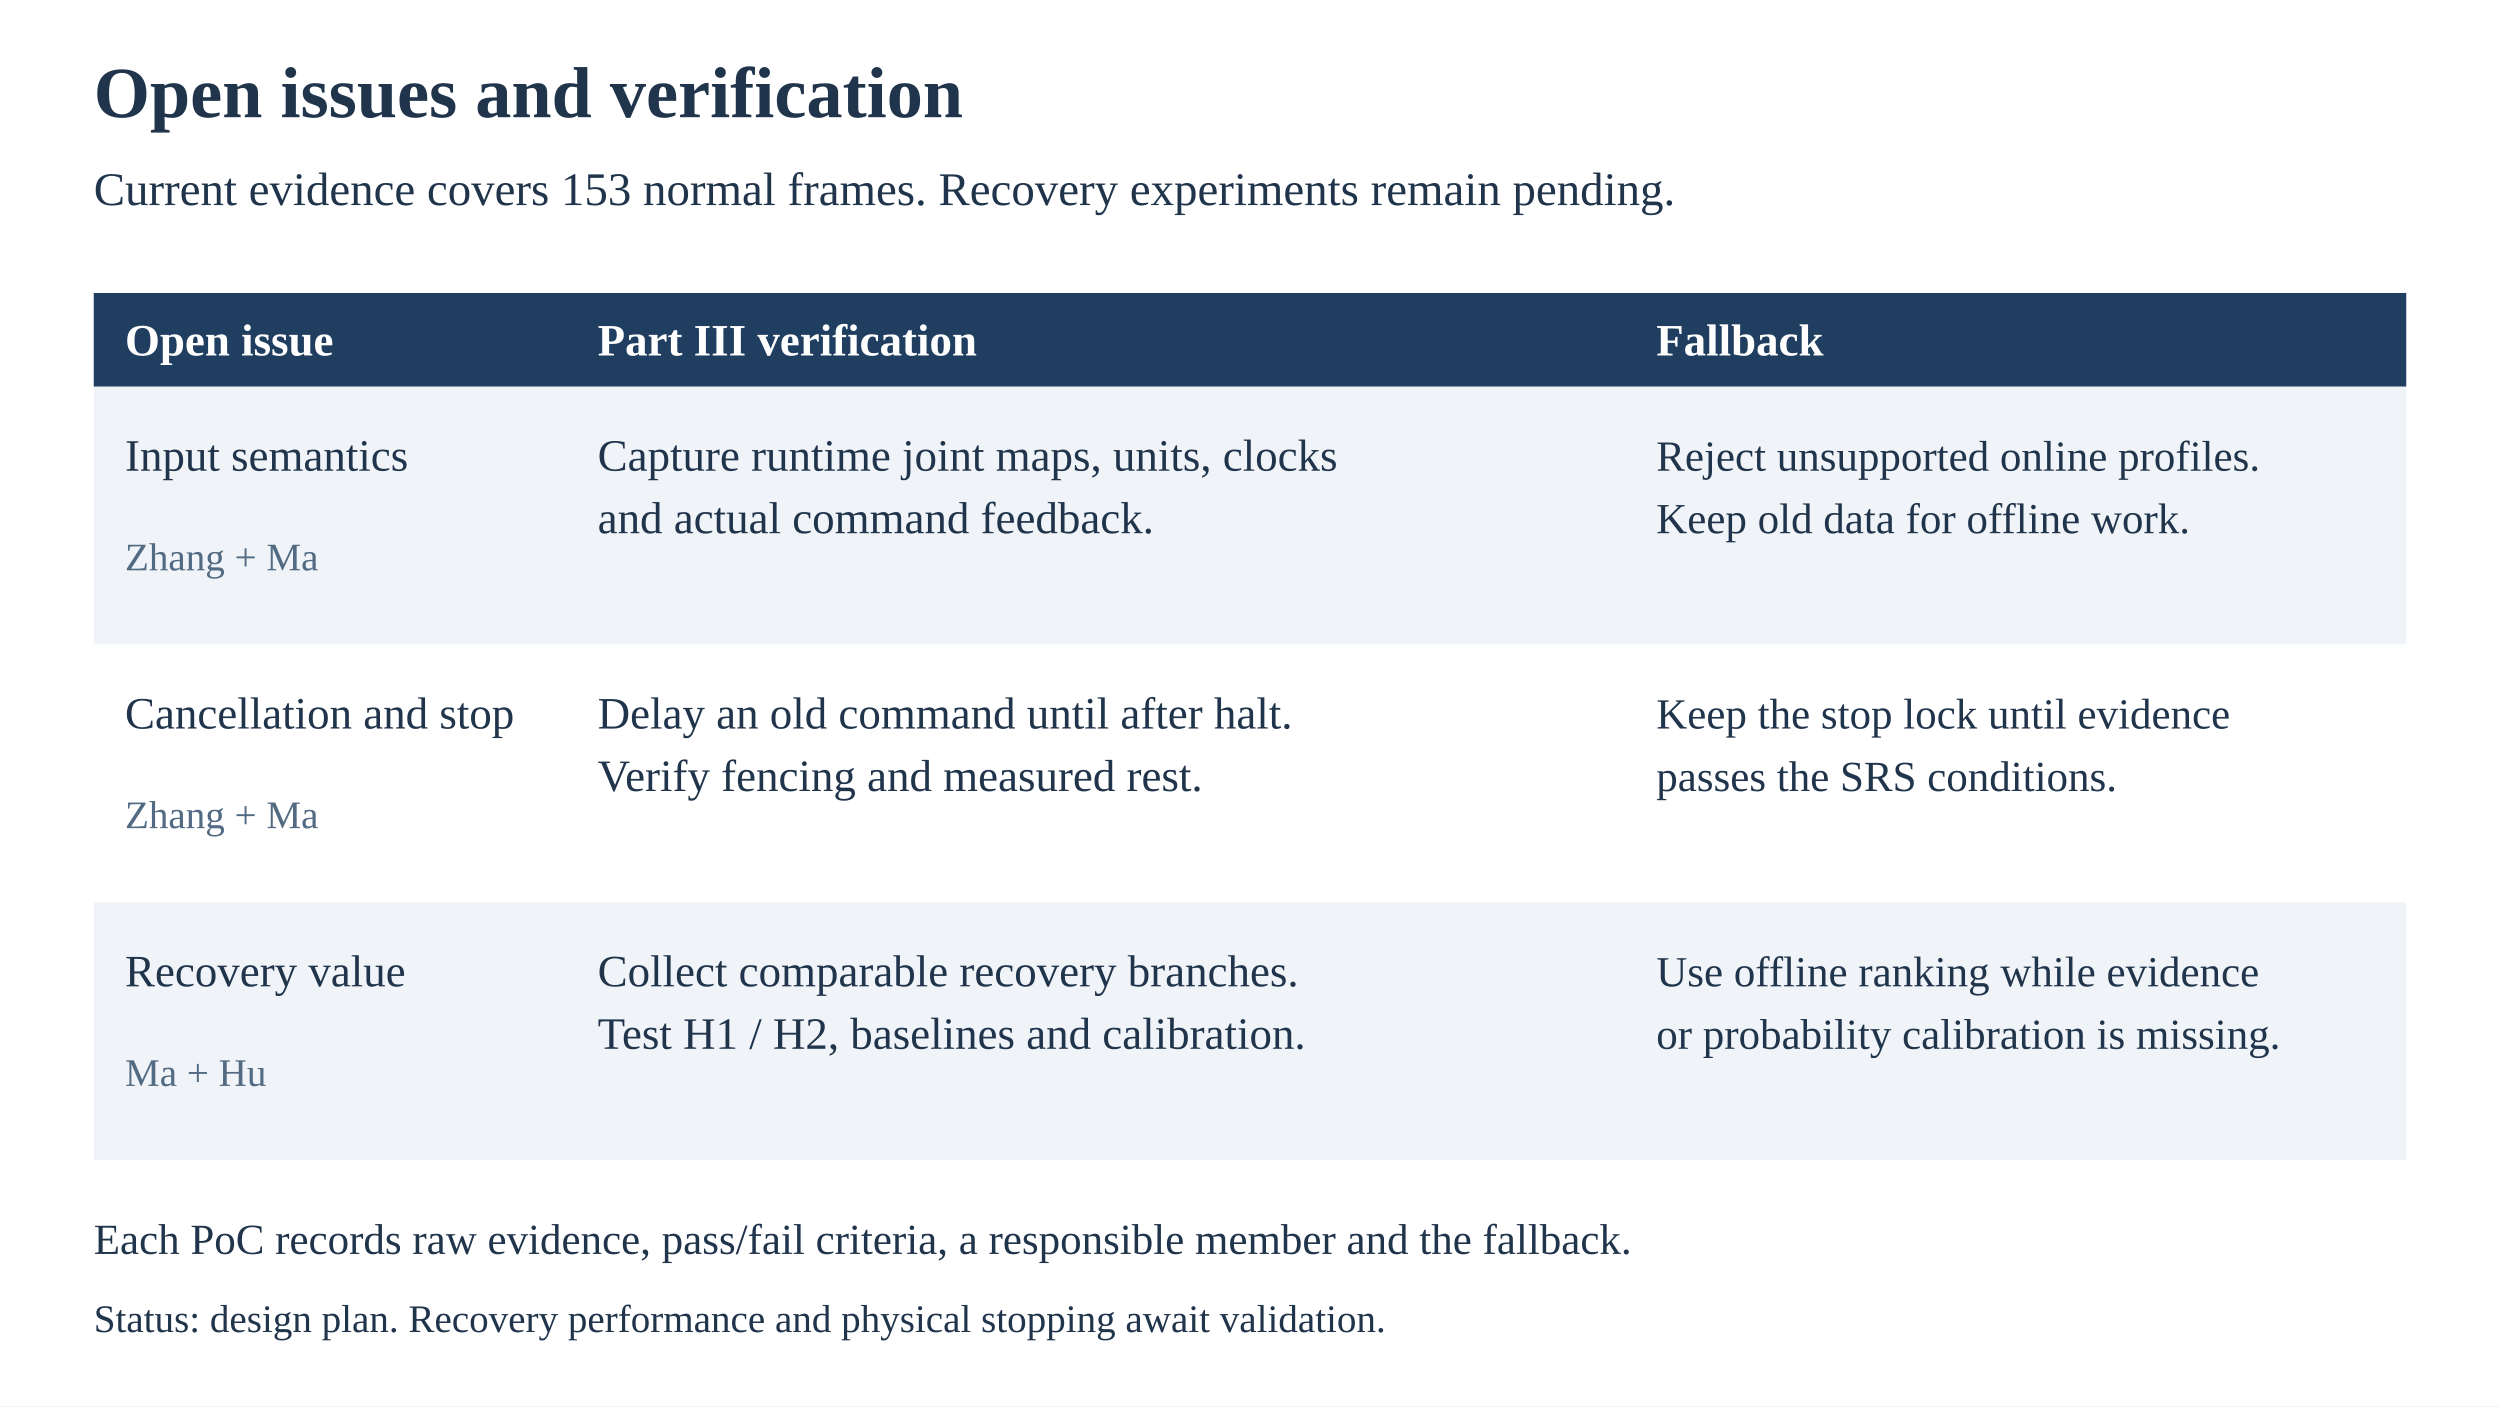
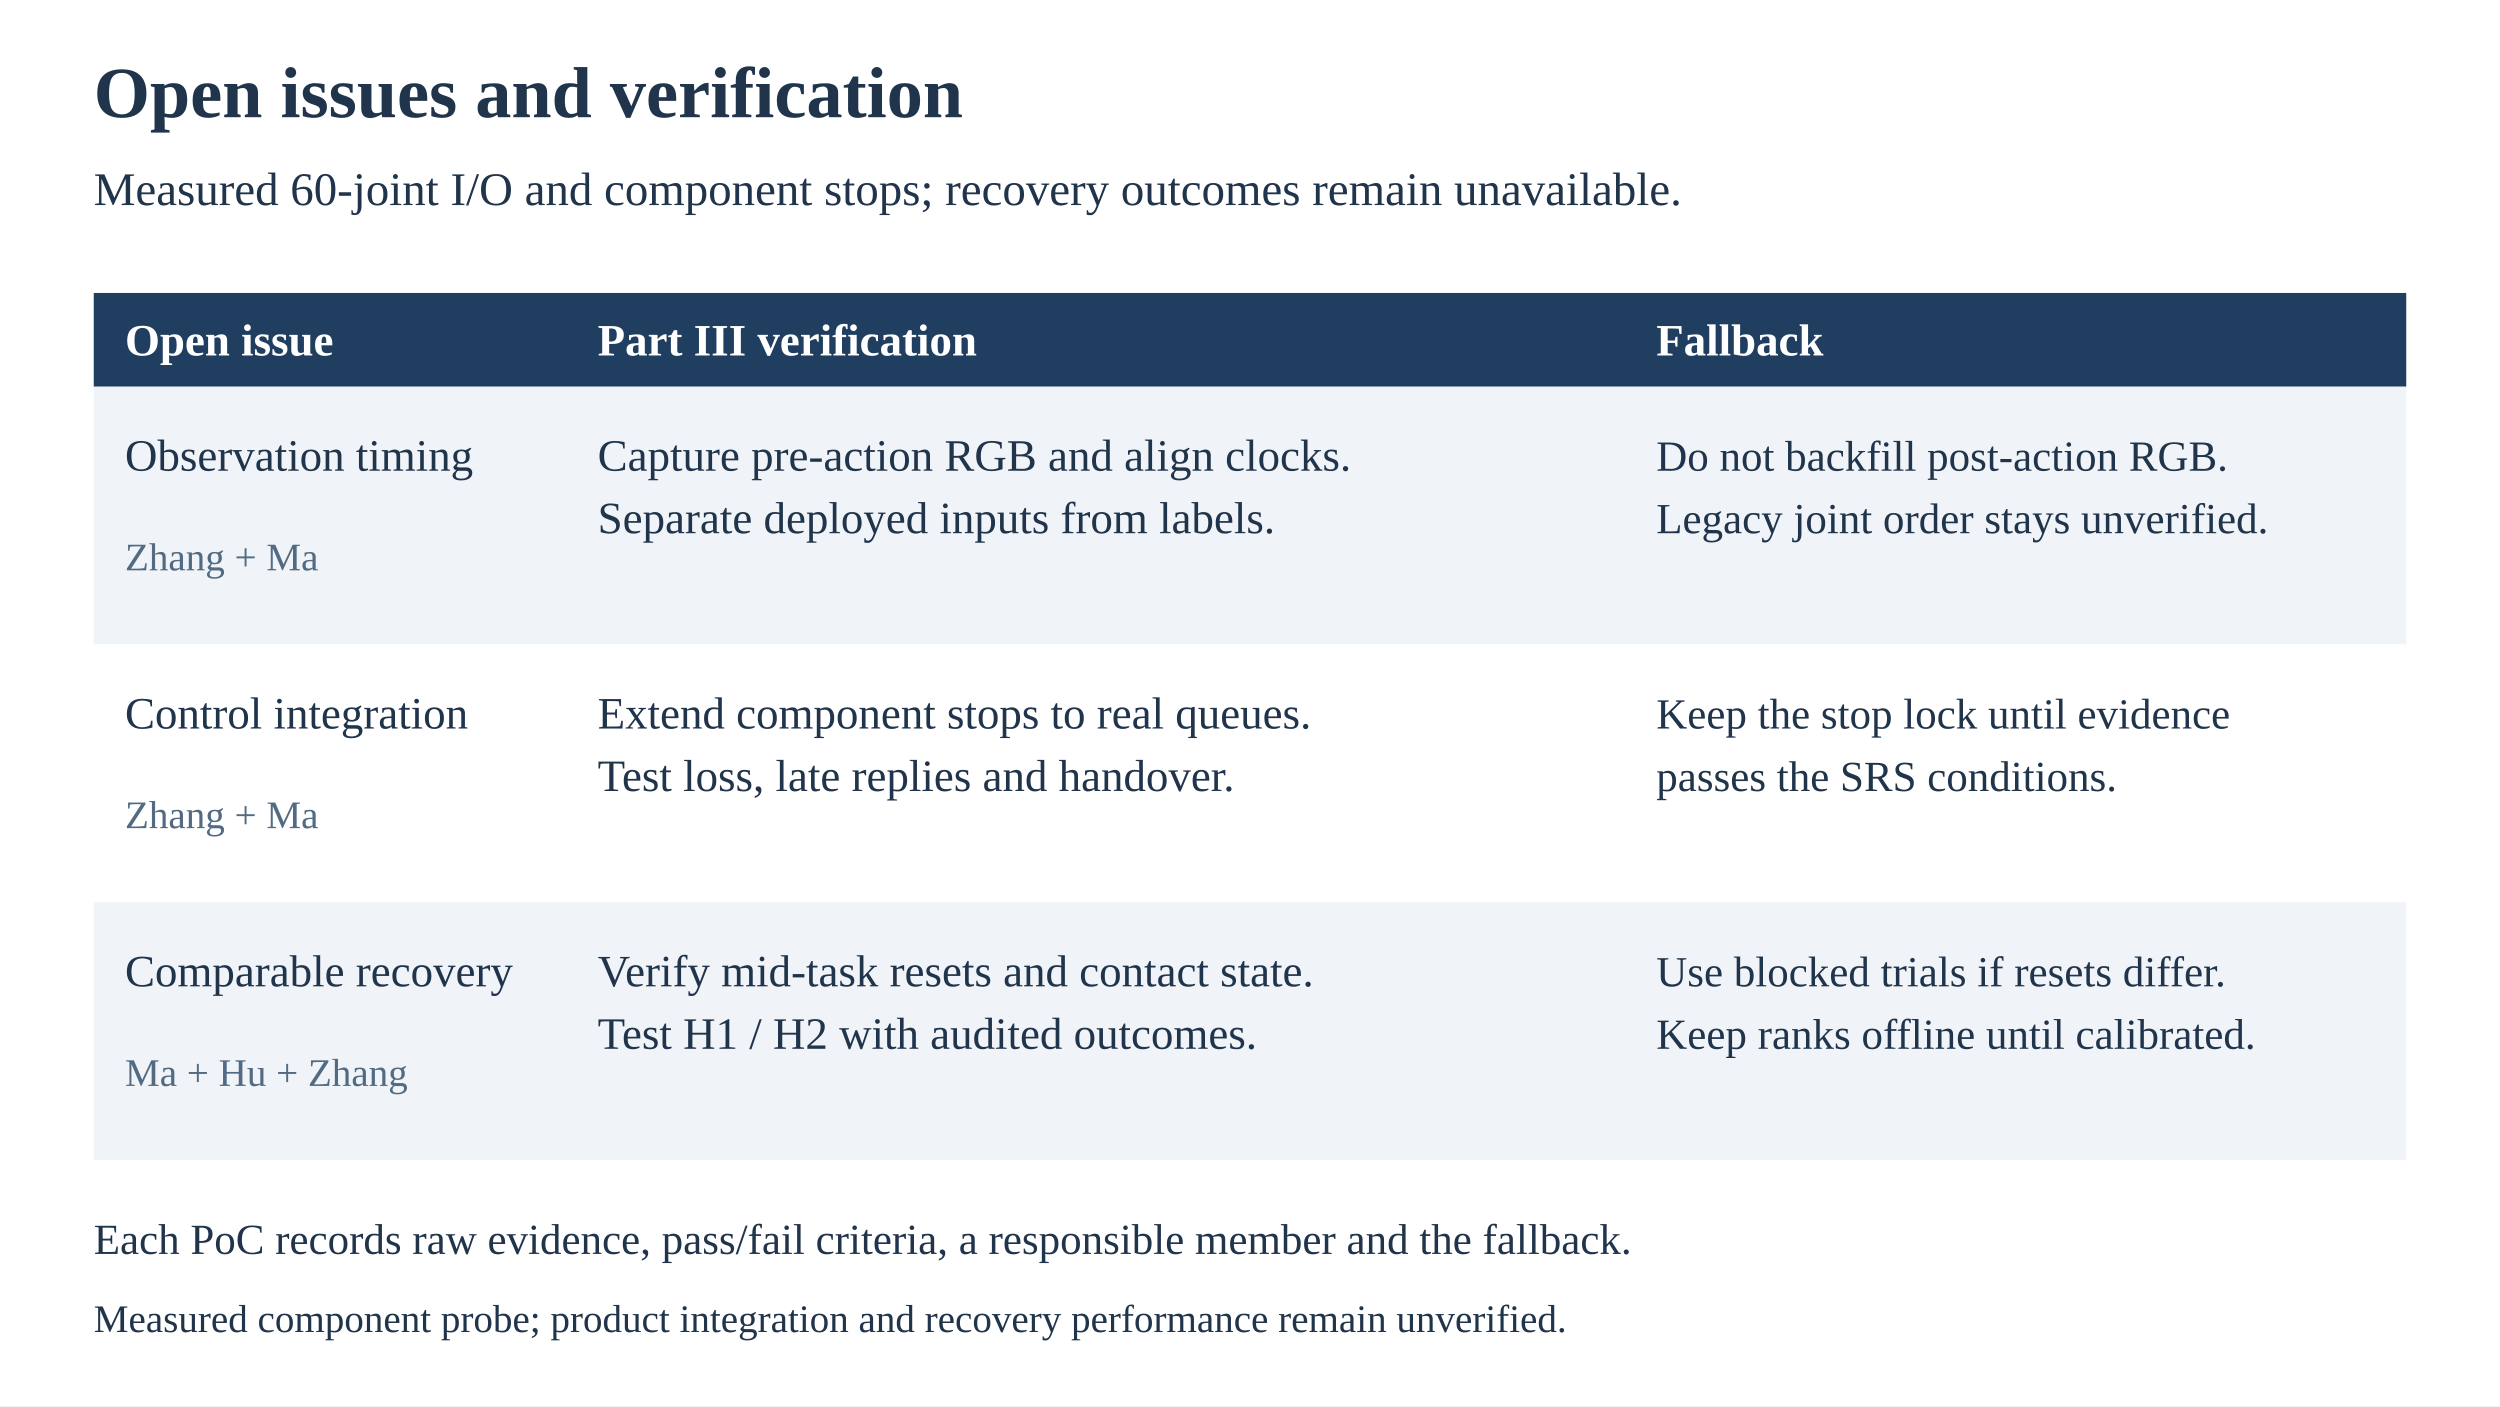
<svg xmlns="http://www.w3.org/2000/svg" width="1280" height="720" viewBox="0 0 1280 720">
  <defs>
    <marker id="arrow" viewBox="0 0 10 10" refX="9" refY="5" markerWidth="8" markerHeight="8" orient="auto-start-reverse">
      <path d="M0 0 L10 5 L0 10 Z" fill="#31628a" />
    </marker>
  </defs>
  <rect width="1280" height="720" fill="white" />
  <g font-family="Times New Roman,serif">
    <text x="48" y="60" font-size="37" font-weight="bold" fill="#20344b" text-anchor="start">Open issues and verification</text>
-     <text x="48" y="105" font-size="24" font-weight="normal" fill="#20344b" text-anchor="start">Current evidence covers 153 normal frames. Recovery experiments remain pending.</text>
+     <text x="48" y="105" font-size="24" font-weight="normal" fill="#20344b" text-anchor="start">Measured 60-joint I/O and component stops; recovery outcomes remain unavailable.</text>
    <rect x="48" y="150" width="1184" height="48" fill="#203f60" />
    <text x="64" y="182" font-size="23" font-weight="bold" fill="white" text-anchor="start">Open issue</text>
    <text x="306" y="182" font-size="23" font-weight="bold" fill="white" text-anchor="start">Part III verification</text>
    <text x="848" y="182" font-size="23" font-weight="bold" fill="white" text-anchor="start">Fallback</text>
    <rect x="48" y="198" width="1184" height="132" fill="#f0f4f8" />
-     <text x="64" y="241" font-size="23" font-weight="normal" fill="#20344b" text-anchor="start">Input semantics</text>
+     <text x="64" y="241" font-size="23" font-weight="normal" fill="#20344b" text-anchor="start">Observation timing</text>
    <text x="64" y="292" font-size="20" font-weight="normal" fill="#526b83" text-anchor="start">Zhang + Ma</text>
-     <text x="306" y="241" font-size="23" font-weight="normal" fill="#20344b" text-anchor="start">Capture runtime joint maps, units, clocks</text>
-     <text x="306" y="273" font-size="23" font-weight="normal" fill="#20344b" text-anchor="start">and actual command feedback.</text>
-     <text x="848" y="241" font-size="22" font-weight="normal" fill="#20344b" text-anchor="start">Reject unsupported online profiles.</text>
-     <text x="848" y="273" font-size="22" font-weight="normal" fill="#20344b" text-anchor="start">Keep old data for offline work.</text>
+     <text x="306" y="241" font-size="23" font-weight="normal" fill="#20344b" text-anchor="start">Capture pre-action RGB and align clocks.</text>
+     <text x="306" y="273" font-size="23" font-weight="normal" fill="#20344b" text-anchor="start">Separate deployed inputs from labels.</text>
+     <text x="848" y="241" font-size="22" font-weight="normal" fill="#20344b" text-anchor="start">Do not backfill post-action RGB.</text>
+     <text x="848" y="273" font-size="22" font-weight="normal" fill="#20344b" text-anchor="start">Legacy joint order stays unverified.</text>
    <rect x="48" y="330" width="1184" height="132" fill="#ffffff" />
-     <text x="64" y="373" font-size="23" font-weight="normal" fill="#20344b" text-anchor="start">Cancellation and stop</text>
+     <text x="64" y="373" font-size="23" font-weight="normal" fill="#20344b" text-anchor="start">Control integration</text>
    <text x="64" y="424" font-size="20" font-weight="normal" fill="#526b83" text-anchor="start">Zhang + Ma</text>
-     <text x="306" y="373" font-size="23" font-weight="normal" fill="#20344b" text-anchor="start">Delay an old command until after halt.</text>
-     <text x="306" y="405" font-size="23" font-weight="normal" fill="#20344b" text-anchor="start">Verify fencing and measured rest.</text>
+     <text x="306" y="373" font-size="23" font-weight="normal" fill="#20344b" text-anchor="start">Extend component stops to real queues.</text>
+     <text x="306" y="405" font-size="23" font-weight="normal" fill="#20344b" text-anchor="start">Test loss, late replies and handover.</text>
    <text x="848" y="373" font-size="22" font-weight="normal" fill="#20344b" text-anchor="start">Keep the stop lock until evidence</text>
    <text x="848" y="405" font-size="22" font-weight="normal" fill="#20344b" text-anchor="start">passes the SRS conditions.</text>
    <rect x="48" y="462" width="1184" height="132" fill="#f0f4f8" />
-     <text x="64" y="505" font-size="23" font-weight="normal" fill="#20344b" text-anchor="start">Recovery value</text>
-     <text x="64" y="556" font-size="20" font-weight="normal" fill="#526b83" text-anchor="start">Ma + Hu</text>
-     <text x="306" y="505" font-size="23" font-weight="normal" fill="#20344b" text-anchor="start">Collect comparable recovery branches.</text>
-     <text x="306" y="537" font-size="23" font-weight="normal" fill="#20344b" text-anchor="start">Test H1 / H2, baselines and calibration.</text>
-     <text x="848" y="505" font-size="22" font-weight="normal" fill="#20344b" text-anchor="start">Use offline ranking while evidence</text>
-     <text x="848" y="537" font-size="22" font-weight="normal" fill="#20344b" text-anchor="start">or probability calibration is missing.</text>
+     <text x="64" y="505" font-size="23" font-weight="normal" fill="#20344b" text-anchor="start">Comparable recovery</text>
+     <text x="64" y="556" font-size="20" font-weight="normal" fill="#526b83" text-anchor="start">Ma + Hu + Zhang</text>
+     <text x="306" y="505" font-size="23" font-weight="normal" fill="#20344b" text-anchor="start">Verify mid-task resets and contact state.</text>
+     <text x="306" y="537" font-size="23" font-weight="normal" fill="#20344b" text-anchor="start">Test H1 / H2 with audited outcomes.</text>
+     <text x="848" y="505" font-size="22" font-weight="normal" fill="#20344b" text-anchor="start">Use blocked trials if resets differ.</text>
+     <text x="848" y="537" font-size="22" font-weight="normal" fill="#20344b" text-anchor="start">Keep ranks offline until calibrated.</text>
    <text x="48" y="642" font-size="22" font-weight="normal" fill="#20344b" text-anchor="start">Each PoC records raw evidence, pass/fail criteria, a responsible member and the fallback.</text>
-     <text x="48" y="682" font-size="20" font-weight="normal" fill="#20344b" text-anchor="start">Status: design plan. Recovery performance and physical stopping await validation.</text>
+     <text x="48" y="682" font-size="20" font-weight="normal" fill="#20344b" text-anchor="start">Measured component probe; product integration and recovery performance remain unverified.</text>
  </g>
</svg>
